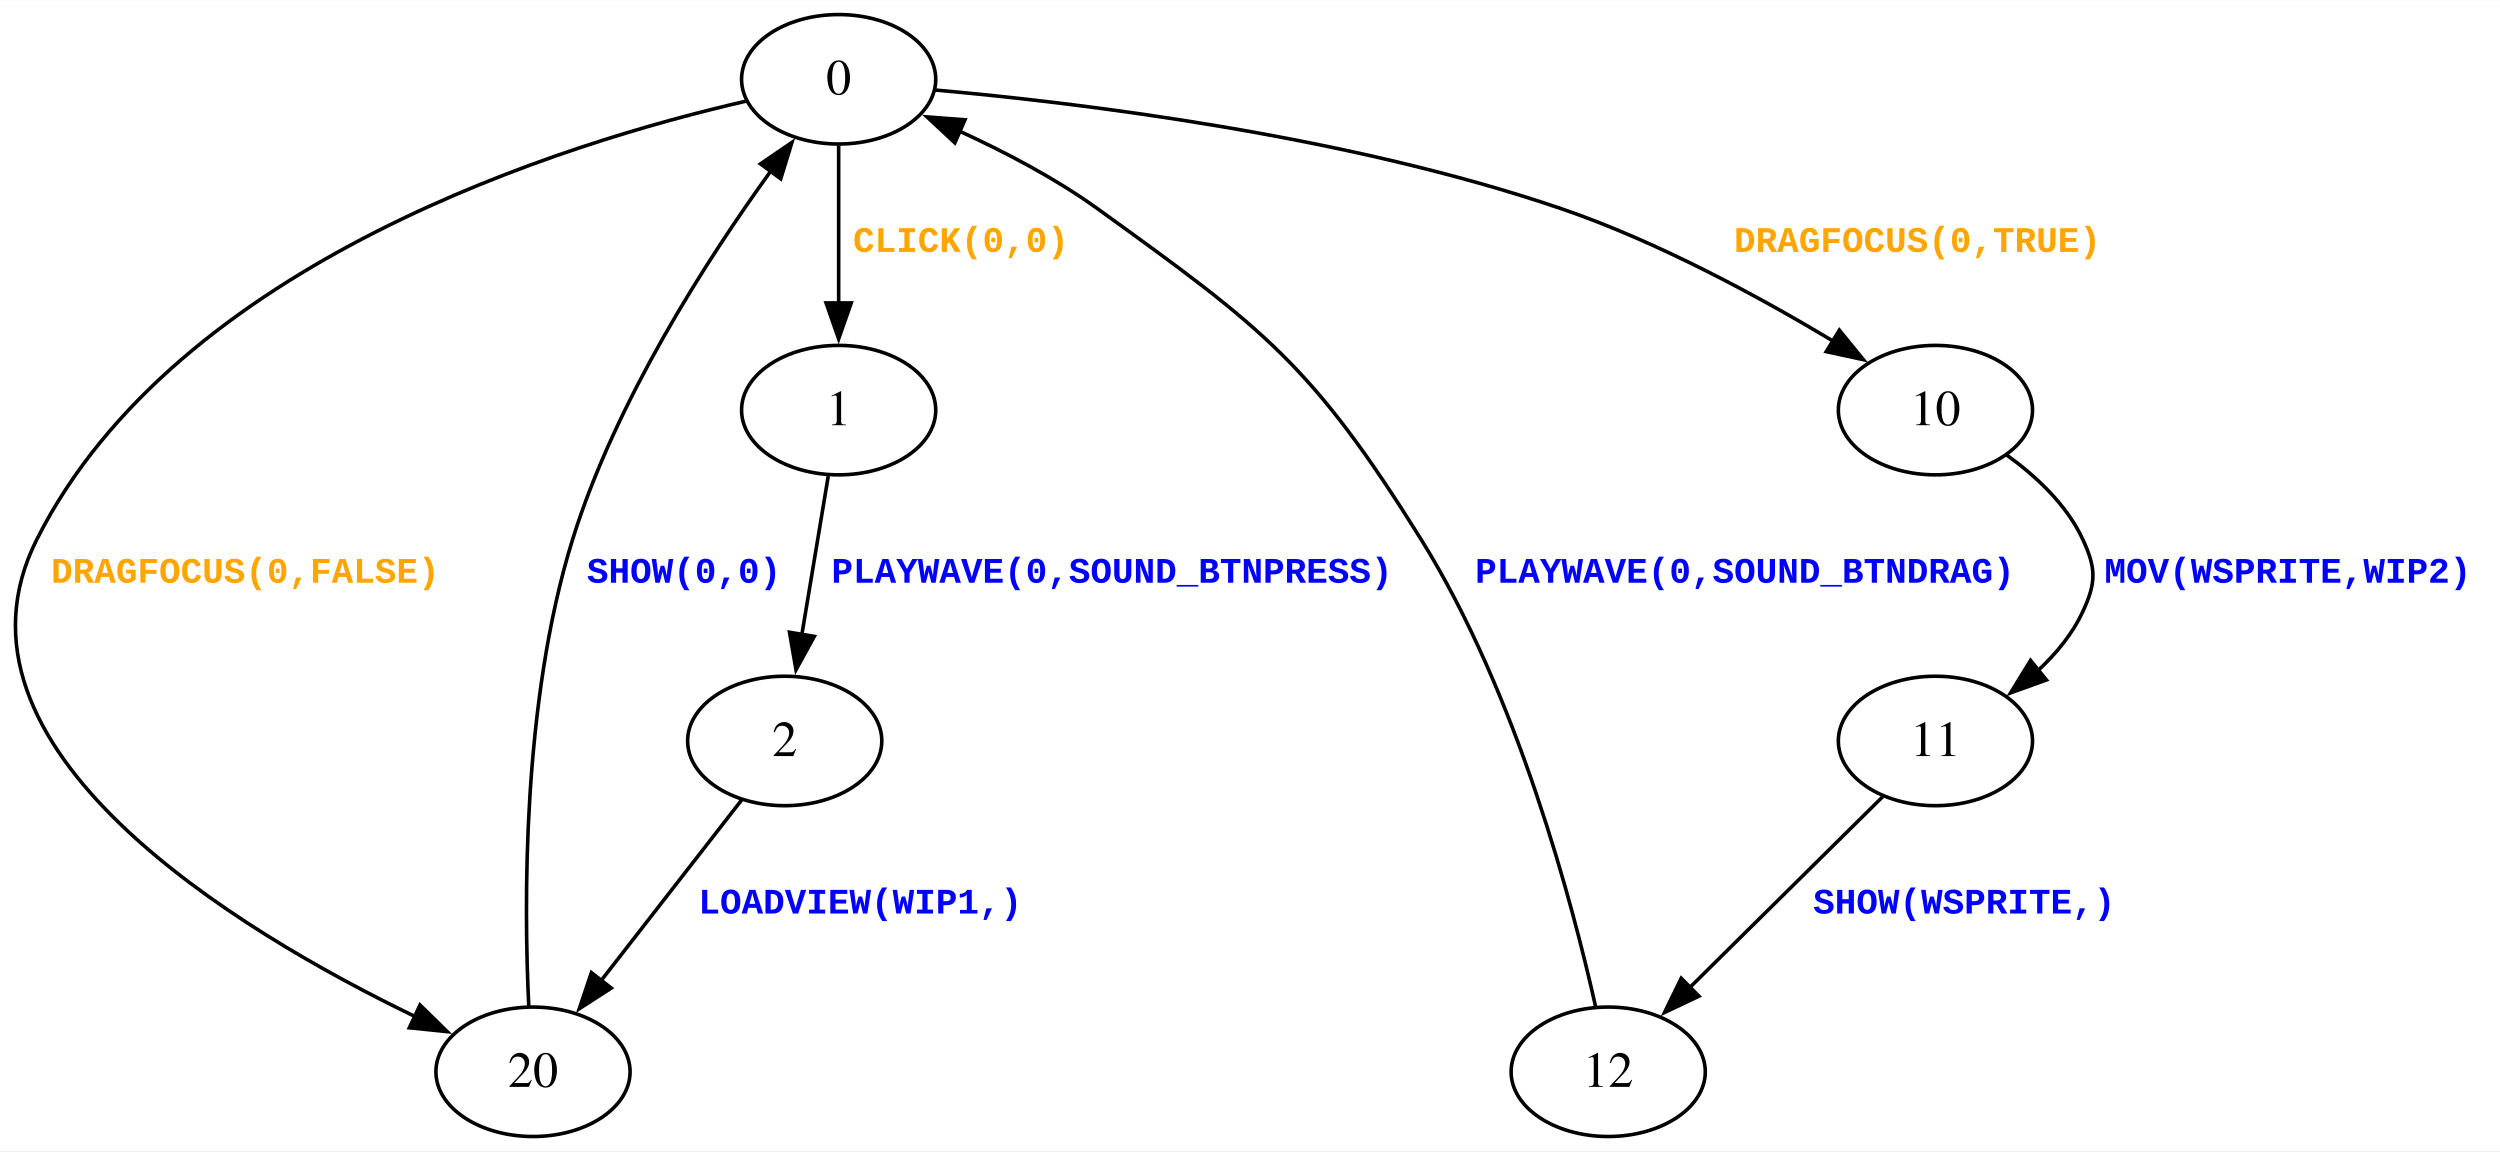
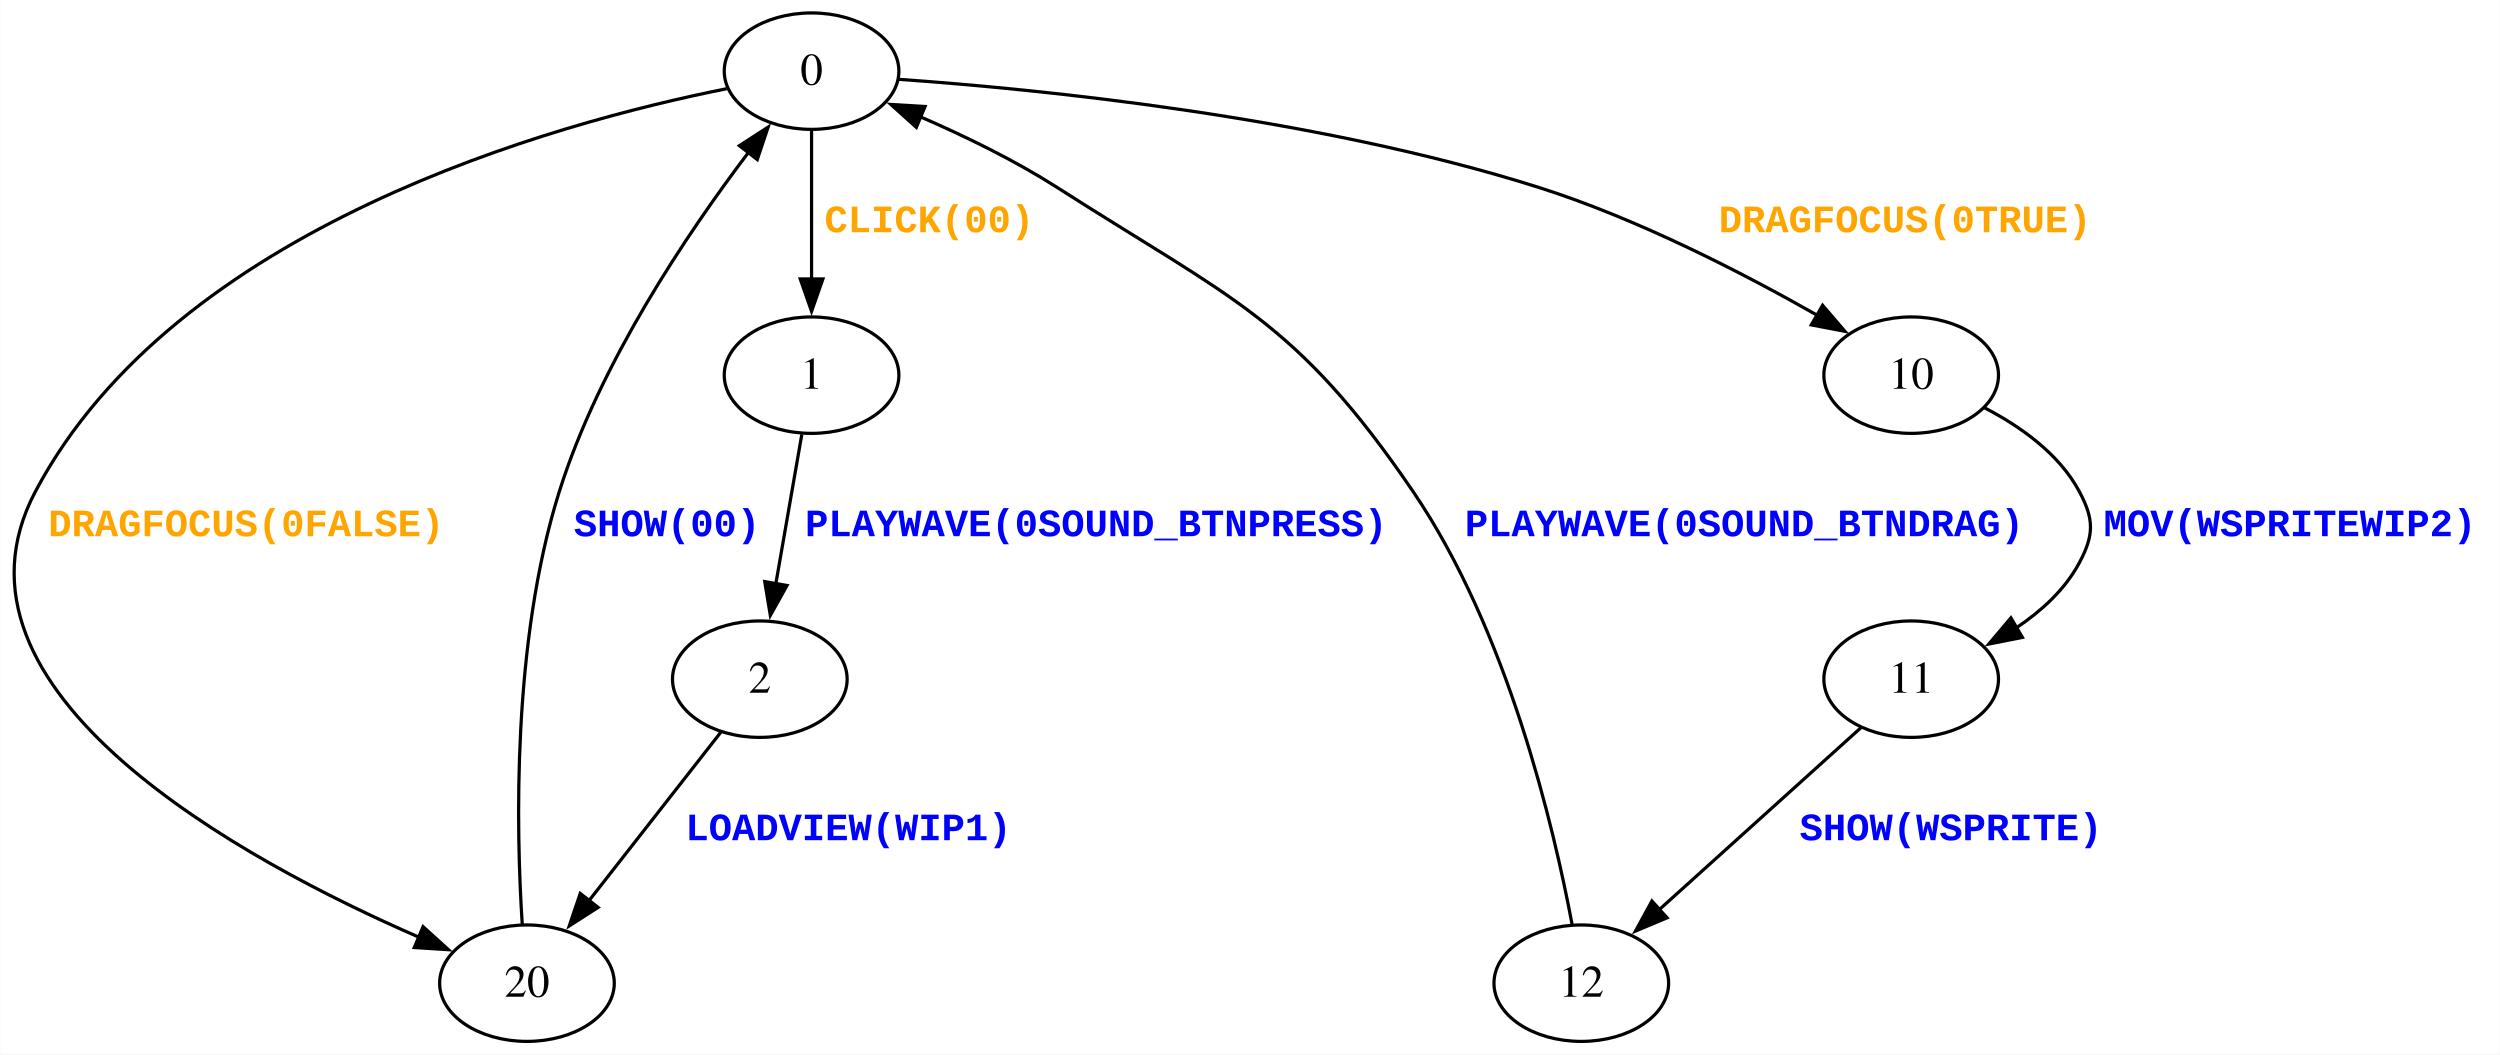
- <svg xmlns="http://www.w3.org/2000/svg" width="695pt" height="320pt" viewBox="0.00 0.00 695.22 320.00">
-   <g id="graph0" class="graph" transform="scale(1 1) rotate(0) translate(4 316)">
-     <polygon fill="white" stroke="none" points="-4,4 -4,-316 691.22,-316 691.22,4 -4,4" />
+ <svg xmlns="http://www.w3.org/2000/svg" width="773pt" height="326pt" viewBox="0.00 0.00 772.87 326.00">
+   <g id="graph0" class="graph" transform="scale(1 1) rotate(0) translate(4 322)">
+     <polygon fill="white" stroke="none" points="-4,4 -4,-322 768.87,-322 768.87,4 -4,4" />
    <g id="node1" class="node">
-       <ellipse fill="none" stroke="black" cx="229.22" cy="-294" rx="27" ry="18" />
-       <text text-anchor="middle" x="229.22" y="-289.8" font-family="Times,serif" font-size="14.00">0</text>
+       <ellipse fill="none" stroke="black" cx="246.87" cy="-300" rx="27" ry="18" />
+       <text text-anchor="middle" x="246.87" y="-295.8" font-family="Times,serif" font-size="14.00">0</text>
    </g>
    <g id="node2" class="node">
-       <ellipse fill="none" stroke="black" cx="229.22" cy="-202" rx="27" ry="18" />
-       <text text-anchor="middle" x="229.22" y="-197.8" font-family="Times,serif" font-size="14.00">1</text>
+       <ellipse fill="none" stroke="black" cx="246.87" cy="-206" rx="27" ry="18" />
+       <text text-anchor="middle" x="246.87" y="-201.8" font-family="Times,serif" font-size="14.00">1</text>
    </g>
    <g id="edge1" class="edge">
-       <path fill="none" stroke="black" d="M229.22,-275.65C229.22,-263.2 229.22,-246.14 229.22,-231.68" />
-       <polygon fill="black" stroke="black" points="232.72,-231.81 229.22,-221.81 225.72,-231.81 232.72,-231.81" />
-       <text text-anchor="start" x="233.22" y="-246" font-family="Courier New" font-weight="bold" font-size="10.00" fill="orange">CLICK(0,0)</text>
+       <path fill="none" stroke="black" d="M246.87,-281.7C246.87,-268.72 246.87,-250.66 246.87,-235.56" />
+       <polygon fill="black" stroke="black" points="250.37,-235.74 246.87,-225.74 243.37,-235.74 250.37,-235.74" />
+       <text text-anchor="start" x="250.87" y="-250.2" font-family="Courier New" font-weight="bold" font-size="12.00" fill="orange">CLICK(00)</text>
    </g>
    <g id="node3" class="node">
-       <ellipse fill="none" stroke="black" cx="534.22" cy="-202" rx="27" ry="18" />
-       <text text-anchor="middle" x="534.22" y="-197.8" font-family="Times,serif" font-size="14.00">10</text>
+       <ellipse fill="none" stroke="black" cx="586.87" cy="-206" rx="27" ry="18" />
+       <text text-anchor="middle" x="586.87" y="-201.8" font-family="Times,serif" font-size="14.00">10</text>
    </g>
    <g id="edge2" class="edge">
-       <path fill="none" stroke="black" d="M256.23,-291C295.45,-287.5 370.06,-278.57 430.22,-258 457.17,-248.79 485.62,-233.29 505.94,-221.09" />
-       <polygon fill="black" stroke="black" points="507.5,-224.24 514.2,-216.03 503.85,-218.27 507.5,-224.24" />
-       <text text-anchor="start" x="478.22" y="-246" font-family="Courier New" font-weight="bold" font-size="10.00" fill="orange">DRAGFOCUS(0,TRUE)</text>
+       <path fill="none" stroke="black" d="M273.8,-297.47C316.63,-294.46 402.53,-286 471.87,-264 502.49,-254.28 535.09,-237.43 557.73,-224.57" />
+       <polygon fill="black" stroke="black" points="559.48,-227.6 566.38,-219.56 555.98,-221.54 559.48,-227.6" />
+       <text text-anchor="start" x="527.37" y="-250.2" font-family="Courier New" font-weight="bold" font-size="12.00" fill="orange">DRAGFOCUS(0TRUE)</text>
    </g>
    <g id="node4" class="node">
-       <ellipse fill="none" stroke="black" cx="144.22" cy="-18" rx="27" ry="18" />
-       <text text-anchor="middle" x="144.22" y="-13.8" font-family="Times,serif" font-size="14.00">20</text>
+       <ellipse fill="none" stroke="black" cx="158.87" cy="-18" rx="27" ry="18" />
+       <text text-anchor="middle" x="158.87" y="-13.8" font-family="Times,serif" font-size="14.00">20</text>
    </g>
    <g id="edge3" class="edge">
-       <path fill="none" stroke="black" d="M203.54,-287.94C153.67,-276.5 45.18,-243.41 6.22,-166 -22.88,-108.18 62.08,-57.18 111.49,-33.33" />
-       <polygon fill="black" stroke="black" points="112.8,-36.58 120.37,-29.17 109.83,-30.24 112.8,-36.58" />
-       <text text-anchor="start" x="10.22" y="-154" font-family="Courier New" font-weight="bold" font-size="10.00" fill="orange">DRAGFOCUS(0,FALSE)</text>
+       <path fill="none" stroke="black" d="M220.64,-294.57C167.87,-284.04 50.21,-251.96 6.87,-170 -25.83,-108.17 71.52,-55.7 125.51,-32.2" />
+       <polygon fill="black" stroke="black" points="126.75,-35.47 134.6,-28.35 124.03,-29.03 126.75,-35.47" />
+       <text text-anchor="start" x="10.87" y="-156.2" font-family="Courier New" font-weight="bold" font-size="12.00" fill="orange">DRAGFOCUS(0FALSE)</text>
    </g>
    <g id="node5" class="node">
-       <ellipse fill="none" stroke="black" cx="214.22" cy="-110" rx="27" ry="18" />
-       <text text-anchor="middle" x="214.22" y="-105.8" font-family="Times,serif" font-size="14.00">2</text>
+       <ellipse fill="none" stroke="black" cx="230.87" cy="-112" rx="27" ry="18" />
+       <text text-anchor="middle" x="230.87" y="-107.8" font-family="Times,serif" font-size="14.00">2</text>
    </g>
    <g id="edge4" class="edge">
-       <path fill="none" stroke="black" d="M226.33,-183.65C224.24,-171.07 221.36,-153.79 218.93,-139.24" />
-       <polygon fill="black" stroke="black" points="222.45,-139.08 217.36,-129.79 215.55,-140.23 222.45,-139.08" />
-       <text text-anchor="start" x="227.22" y="-154" font-family="Courier New" font-weight="bold" font-size="10.00" fill="blue">PLAYWAVE(0,SOUND_BTNPRESS)</text>
+       <path fill="none" stroke="black" d="M243.86,-187.7C241.6,-174.72 238.46,-156.66 235.83,-141.56" />
+       <polygon fill="black" stroke="black" points="239.28,-140.97 234.12,-131.72 232.39,-142.17 239.28,-140.97" />
+       <text text-anchor="start" x="244.87" y="-156.2" font-family="Courier New" font-weight="bold" font-size="12.00" fill="blue">PLAYWAVE(0SOUND_BTNPRESS)</text>
    </g>
    <g id="node6" class="node">
-       <ellipse fill="none" stroke="black" cx="534.22" cy="-110" rx="27" ry="18" />
-       <text text-anchor="middle" x="534.22" y="-105.8" font-family="Times,serif" font-size="14.00">11</text>
+       <ellipse fill="none" stroke="black" cx="586.87" cy="-112" rx="27" ry="18" />
+       <text text-anchor="middle" x="586.87" y="-107.8" font-family="Times,serif" font-size="14.00">11</text>
+     </g>
+     <g id="edge5" class="edge">
+       <path fill="none" stroke="black" d="M609.56,-195.9C620.53,-190.22 632.63,-181.72 638.87,-170 643.46,-161.37 643.46,-156.63 638.87,-148 634.48,-139.76 627.19,-133.11 619.44,-127.91" />
+       <polygon fill="black" stroke="black" points="621.26,-124.92 610.87,-122.86 617.71,-130.96 621.26,-124.92" />
+       <text text-anchor="start" x="646.37" y="-156.2" font-family="Courier New" font-weight="bold" font-size="12.00" fill="blue">MOV(WSPRITEWIP2)</text>
+     </g>
+     <g id="edge9" class="edge">
+       <path fill="none" stroke="black" d="M157.41,-36.24C155.56,-64.8 154.19,-123.39 168.87,-170 181.42,-209.89 208.69,-250.24 227.42,-274.94" />
+       <polygon fill="black" stroke="black" points="224.55,-276.95 233.44,-282.71 230.08,-272.66 224.55,-276.95" />
+       <text text-anchor="start" x="173.37" y="-156.2" font-family="Courier New" font-weight="bold" font-size="12.00" fill="blue">SHOW(00)</text>
+     </g>
+     <g id="edge8" class="edge">
+       <path fill="none" stroke="black" d="M218.98,-95.81C207.79,-81.51 190.85,-59.87 177.8,-43.19" />
+       <polygon fill="black" stroke="black" points="180.87,-41.43 171.95,-35.71 175.35,-45.75 180.87,-41.43" />
+       <text text-anchor="start" x="207.87" y="-62.2" font-family="Courier New" font-weight="bold" font-size="12.00" fill="blue">LOADVIEW(WIP1)</text>
+     </g>
+     <g id="node7" class="node">
+       <ellipse fill="none" stroke="black" cx="484.87" cy="-18" rx="27" ry="18" />
+       <text text-anchor="middle" x="484.87" y="-13.8" font-family="Times,serif" font-size="14.00">12</text>
    </g>
    <g id="edge6" class="edge">
-       <path fill="none" stroke="black" d="M553.95,-189.58C562.14,-183.69 570.76,-175.69 575.22,-166 578.95,-157.93 578.95,-154.07 575.22,-146 572.36,-139.79 567.8,-134.28 562.73,-129.57" />
-       <polygon fill="black" stroke="black" points="565.09,-126.97 555.12,-123.37 560.67,-132.4 565.09,-126.97" />
-       <text text-anchor="start" x="581.22" y="-154" font-family="Courier New" font-weight="bold" font-size="10.00" fill="blue">MOV(WSPRITE,WIP2)</text>
-     </g>
-     <g id="edge9" class="edge">
-       <path fill="none" stroke="black" d="M143.05,-36.22C141.69,-64.15 141.18,-120.79 155.22,-166 167.2,-204.55 192.63,-243.96 210.32,-268.44" />
-       <polygon fill="black" stroke="black" points="207.48,-270.48 216.23,-276.45 213.11,-266.32 207.48,-270.48" />
-       <text text-anchor="start" x="159.22" y="-154" font-family="Courier New" font-weight="bold" font-size="10.00" fill="blue">SHOW(0,0)</text>
-     </g>
-     <g id="edge5" class="edge">
-       <path fill="none" stroke="black" d="M202.35,-93.73C191.59,-79.9 175.55,-59.28 163.04,-43.2" />
-       <polygon fill="black" stroke="black" points="165.99,-41.28 157.09,-35.54 160.46,-45.58 165.99,-41.28" />
-       <text text-anchor="start" x="190.22" y="-62" font-family="Courier New" font-weight="bold" font-size="10.00" fill="blue">LOADVIEW(WIP1,)</text>
-     </g>
-     <g id="node7" class="node">
-       <ellipse fill="none" stroke="black" cx="443.22" cy="-18" rx="27" ry="18" />
-       <text text-anchor="middle" x="443.22" y="-13.8" font-family="Times,serif" font-size="14.00">12</text>
+       <path fill="none" stroke="black" d="M571.37,-97.03C554.75,-82.03 528.13,-58.02 508.81,-40.59" />
+       <polygon fill="black" stroke="black" points="511.4,-38.22 501.63,-34.12 506.71,-43.41 511.4,-38.22" />
+       <text text-anchor="start" x="552.37" y="-62.2" font-family="Courier New" font-weight="bold" font-size="12.00" fill="blue">SHOW(WSPRITE)</text>
    </g>
    <g id="edge7" class="edge">
-       <path fill="none" stroke="black" d="M519.6,-94.54C505.01,-80.11 482.39,-57.74 465.55,-41.08" />
-       <polygon fill="black" stroke="black" points="468.46,-39.03 458.88,-34.49 463.53,-44.01 468.46,-39.03" />
-       <text text-anchor="start" x="500.22" y="-62" font-family="Courier New" font-weight="bold" font-size="10.00" fill="blue">SHOW(WSPRITE,)</text>
-     </g>
-     <g id="edge8" class="edge">
-       <path fill="none" stroke="black" d="M439.76,-35.92C433.4,-64.4 417.99,-123.04 391.22,-166 360.97,-214.55 347.63,-224.56 301.22,-258 289.42,-266.51 275.23,-273.91 262.58,-279.69" />
-       <polygon fill="black" stroke="black" points="261.54,-276.32 253.79,-283.54 264.35,-282.73 261.54,-276.32" />
-       <text text-anchor="start" x="406.22" y="-154" font-family="Courier New" font-weight="bold" font-size="10.00" fill="blue">PLAYWAVE(0,SOUND_BTNDRAG)</text>
+       <path fill="none" stroke="black" d="M482.02,-36.18C476.49,-65.67 462.2,-126.91 432.87,-170 396.68,-223.16 377.03,-229.33 322.87,-264 309.64,-272.47 294.03,-280.02 280.41,-285.93" />
+       <polygon fill="black" stroke="black" points="279.26,-282.62 271.39,-289.71 281.97,-289.07 279.26,-282.62" />
+       <text text-anchor="start" x="448.87" y="-156.2" font-family="Courier New" font-weight="bold" font-size="12.00" fill="blue">PLAYWAVE(0SOUND_BTNDRAG)</text>
    </g>
  </g>
</svg>
